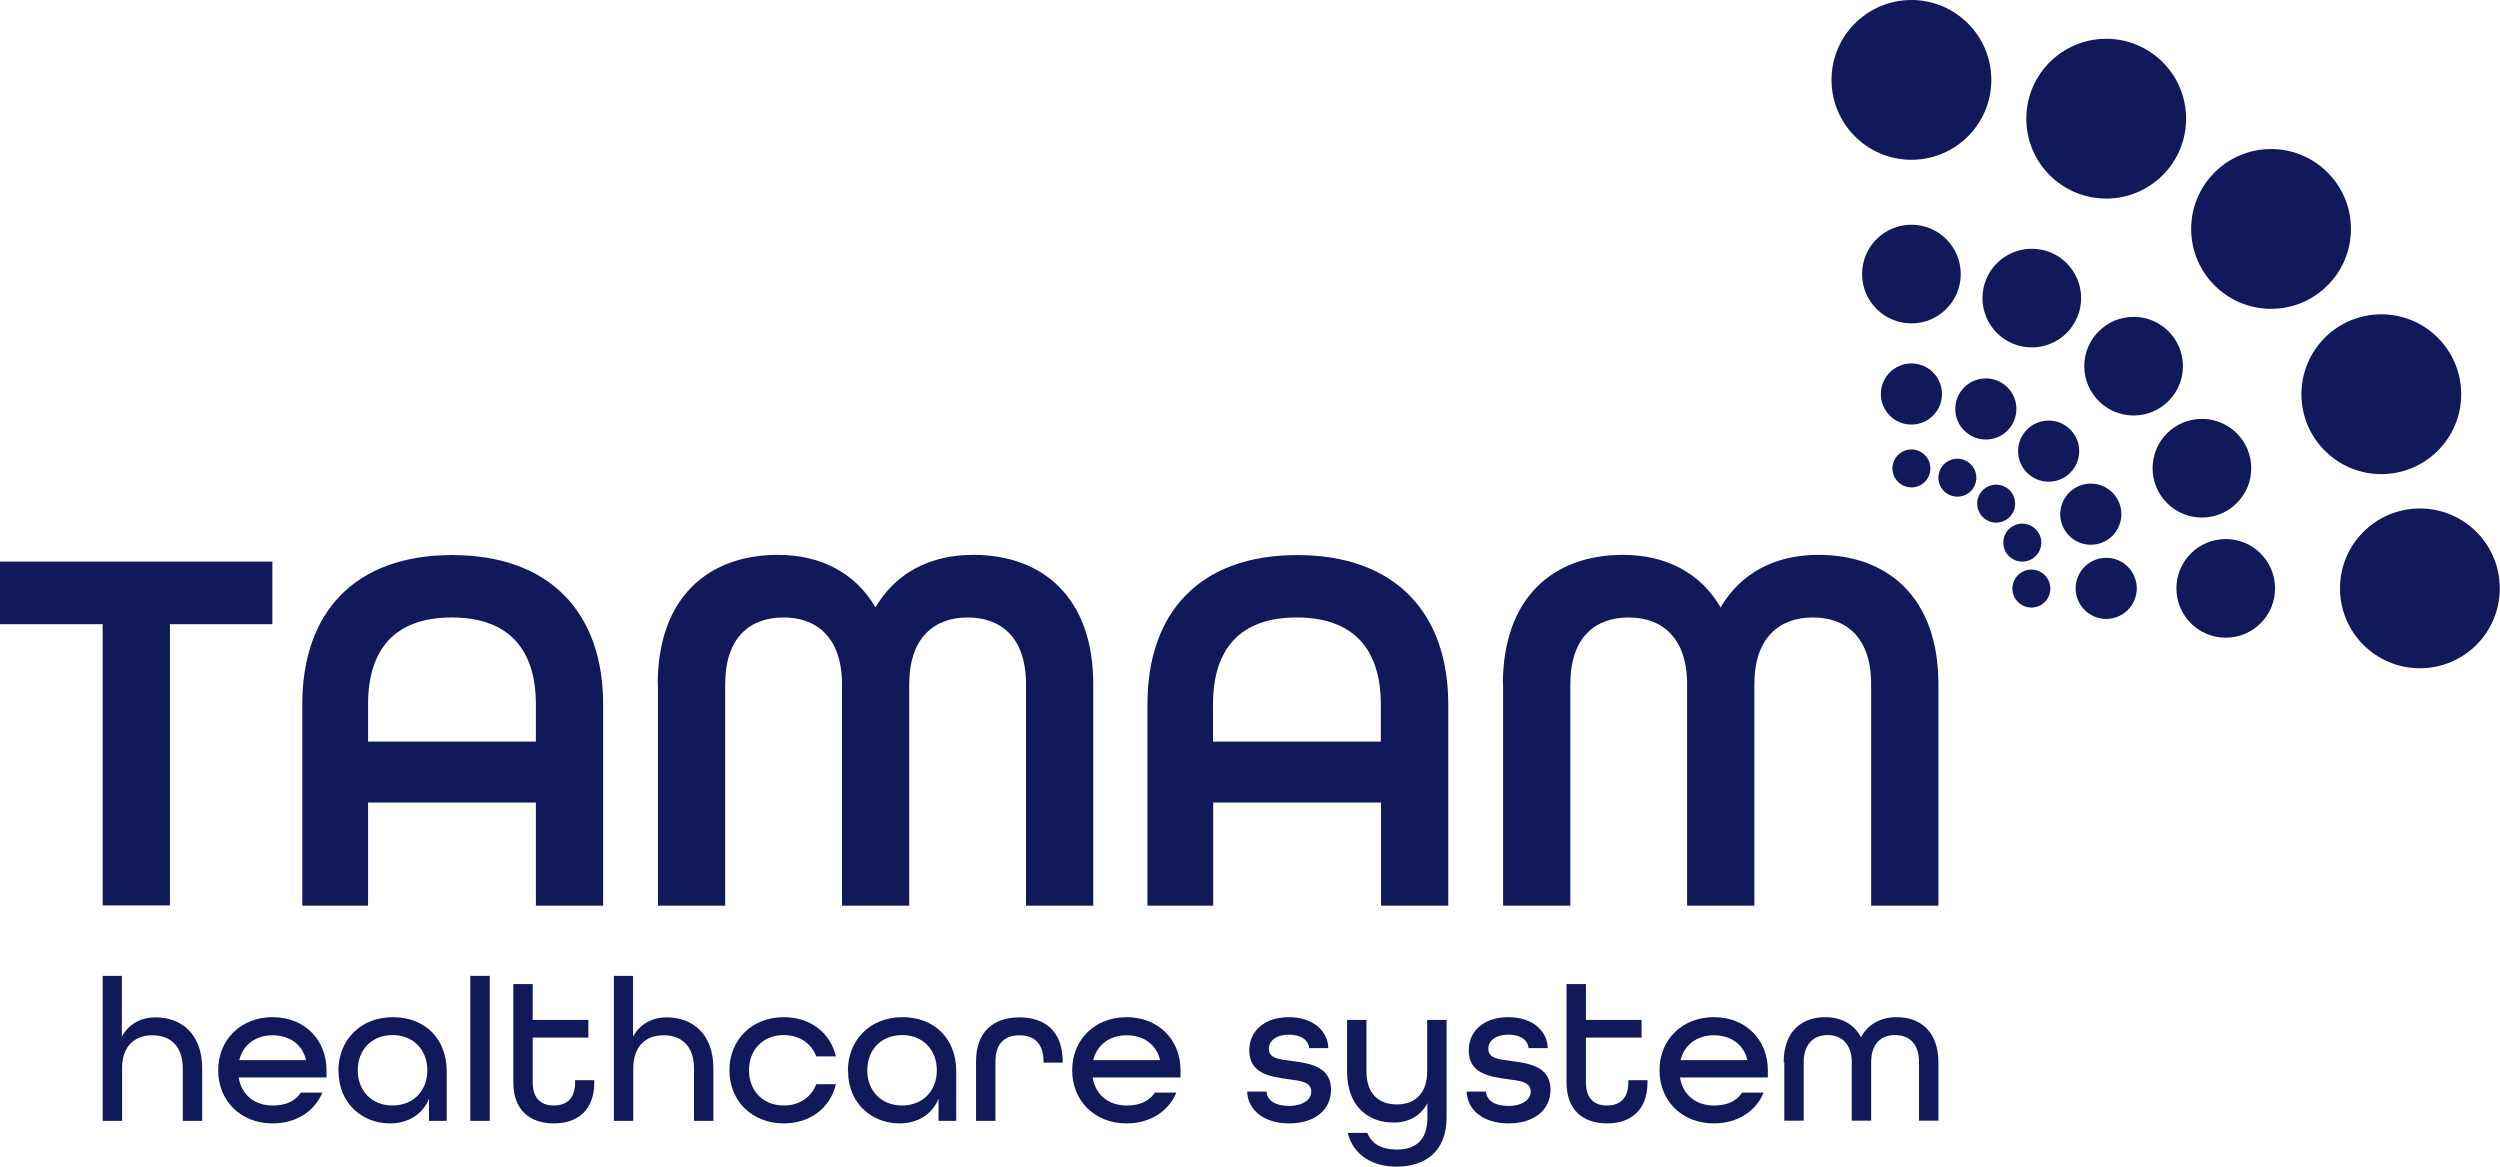
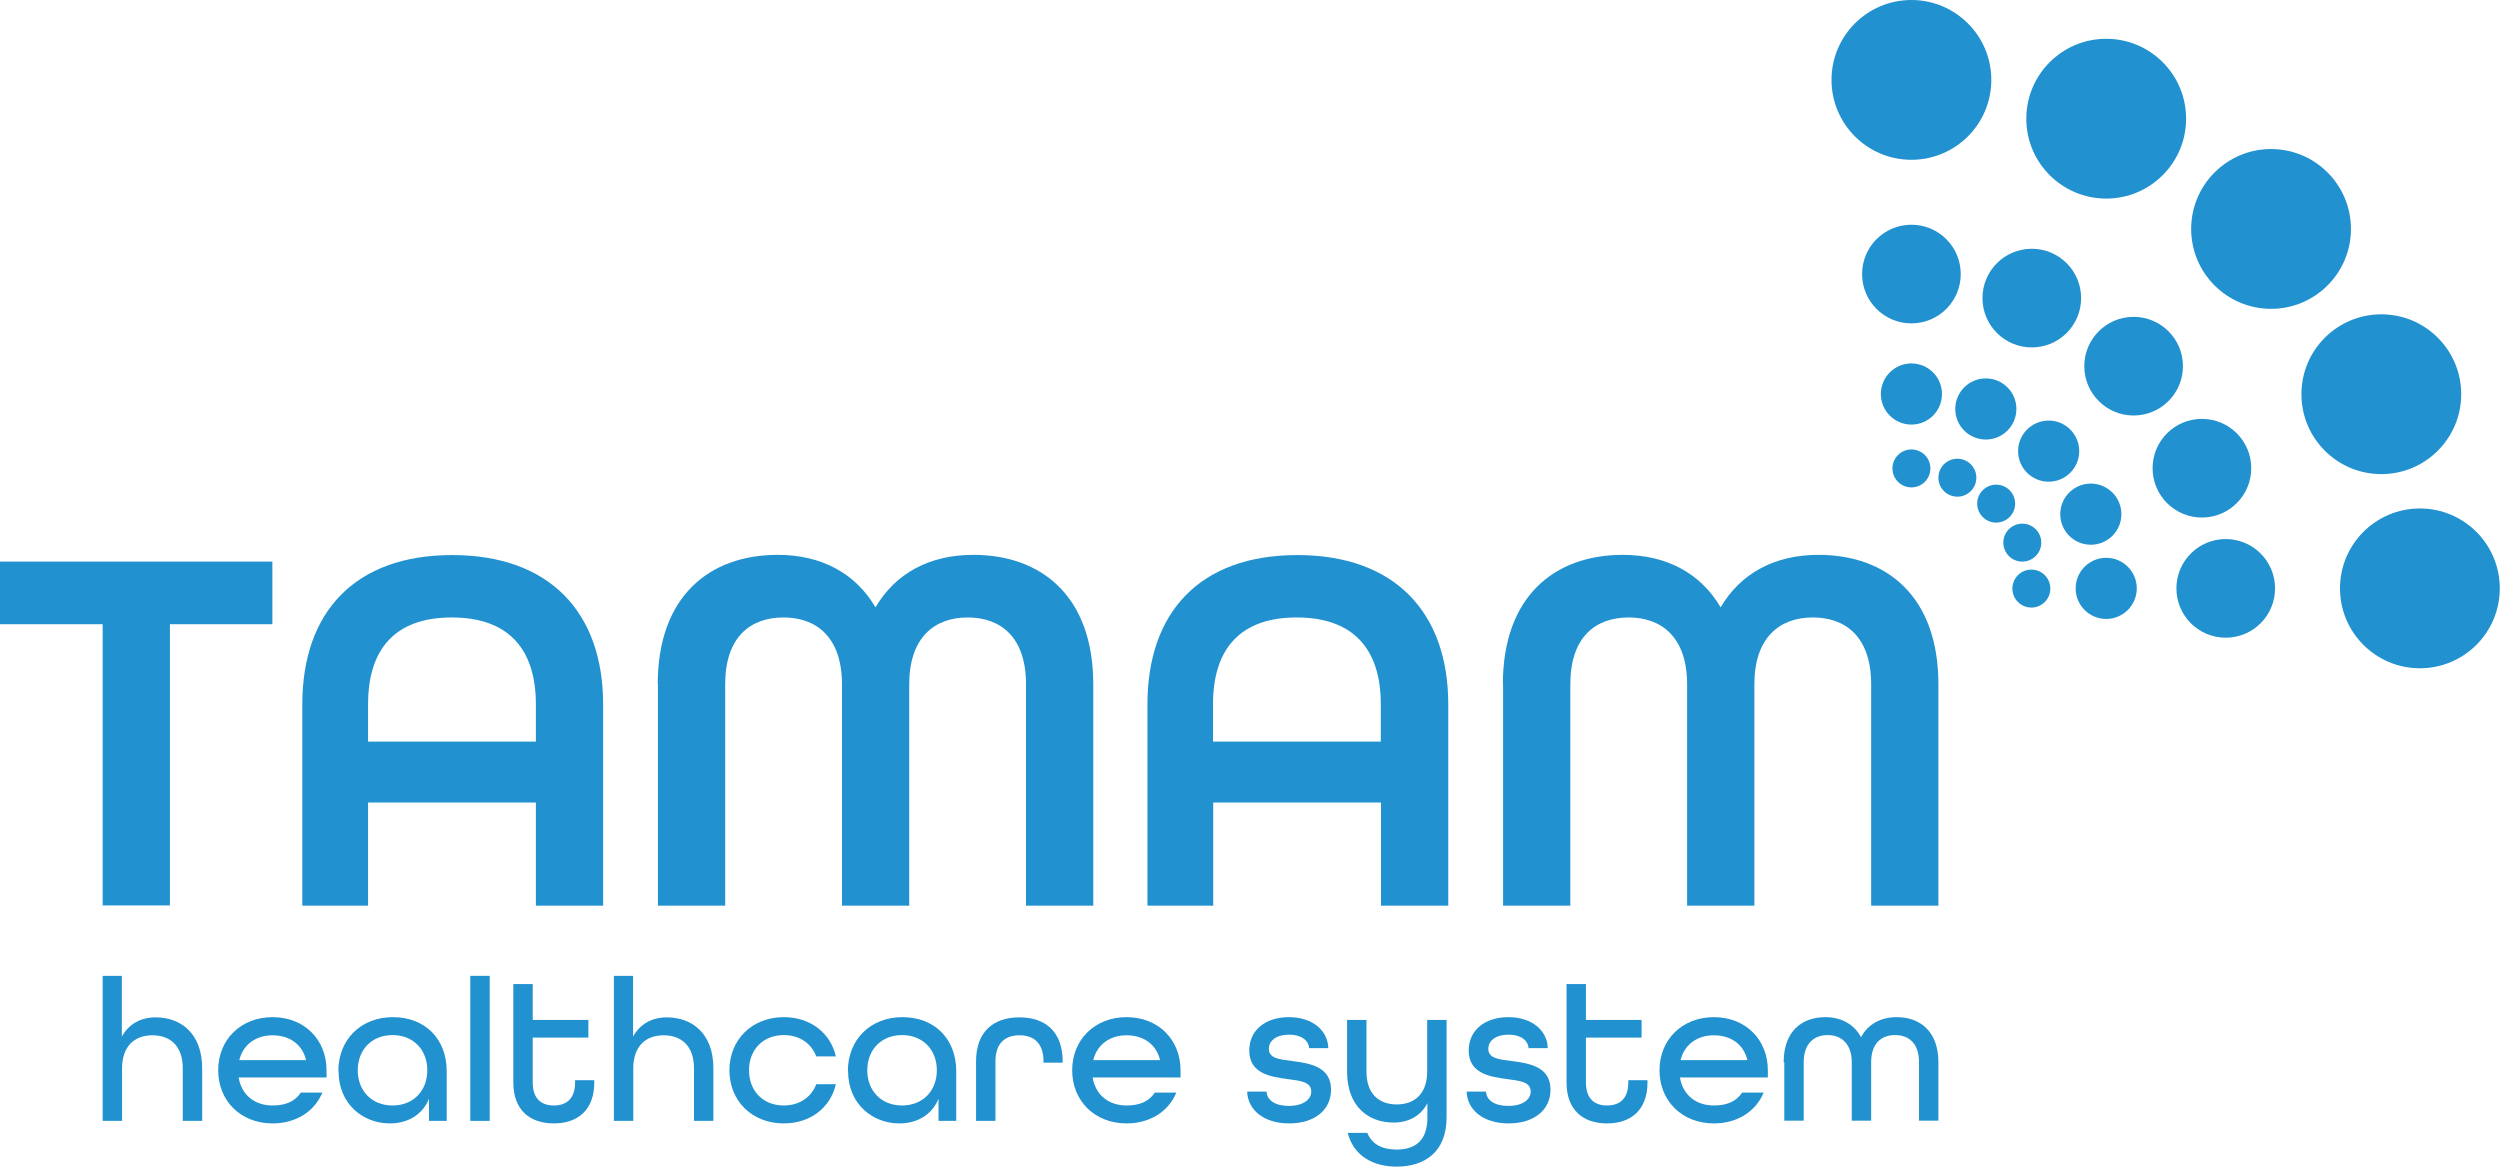
<svg xmlns="http://www.w3.org/2000/svg" id="Layer_1" data-name="Layer 1" viewBox="0 0 118.59 55.34">
  <defs>
    <style>
      .cls-1 {
-         fill: #10195A;
+         fill: #2191D0;
      }

      .cls-2 {
-         fill: #10195A;
+         fill: #2191D0;
      }
    </style>
  </defs>
  <g>
    <circle class="cls-1" cx="90.67" cy="22.22" r=".9" />
    <circle class="cls-1" cx="90.67" cy="18.69" r="1.45" />
    <circle class="cls-1" cx="90.67" cy="13" r="2.34" />
    <circle class="cls-1" cx="90.67" cy="3.79" r="3.79" />
    <circle class="cls-1" cx="99.91" cy="5.63" r="3.79" />
    <circle class="cls-1" cx="107.73" cy="10.86" r="3.79" />
    <circle class="cls-1" cx="112.96" cy="18.7" r="3.79" />
    <circle class="cls-1" cx="114.79" cy="27.91" r="3.79" />
    <circle class="cls-1" cx="96.38" cy="14.14" r="2.34" />
    <circle class="cls-1" cx="101.21" cy="17.37" r="2.34" />
    <circle class="cls-1" cx="104.45" cy="22.21" r="2.34" />
    <circle class="cls-1" cx="105.58" cy="27.91" r="2.34" />
    <circle class="cls-1" cx="94.2" cy="19.4" r="1.45" />
    <circle class="cls-1" cx="97.18" cy="21.4" r="1.45" />
    <circle class="cls-1" cx="99.18" cy="24.39" r="1.45" />
    <circle class="cls-1" cx="99.91" cy="27.91" r="1.45" />
    <circle class="cls-1" cx="92.85" cy="22.66" r=".9" />
    <circle class="cls-1" cx="94.69" cy="23.89" r=".9" />
    <circle class="cls-1" cx="95.93" cy="25.74" r=".9" />
    <circle class="cls-1" cx="96.36" cy="27.92" r=".9" />
  </g>
  <g>
    <path class="cls-2" d="M4.86,46.29h.92v2.88c.33-.59.89-.91,1.6-.91,1.19,0,2.21.75,2.21,2.42v2.49h-.92v-2.49c0-1.04-.57-1.57-1.44-1.57s-1.44.54-1.44,1.57v2.49h-.92v-6.88Z" />
    <path class="cls-2" d="M10.35,50.77c0-1.45,1.07-2.52,2.58-2.52s2.56,1.07,2.56,2.52v.34h-4.17c.14.85.78,1.33,1.61,1.33.62,0,1.06-.19,1.34-.61h1.02c-.37.89-1.24,1.46-2.36,1.46-1.51,0-2.58-1.07-2.58-2.52ZM14.52,50.29c-.18-.77-.81-1.18-1.59-1.18s-1.4.43-1.58,1.18h3.17Z" />
    <path class="cls-2" d="M16.05,50.81c0-1.5,1.07-2.56,2.59-2.56s2.55,1.03,2.55,2.56v2.36h-.84v-1.05c-.32.78-1.03,1.17-1.86,1.17-1.25,0-2.43-.9-2.43-2.48ZM20.27,50.77c0-.97-.66-1.67-1.65-1.67s-1.65.7-1.65,1.67.66,1.67,1.65,1.67,1.65-.7,1.65-1.67Z" />
    <path class="cls-2" d="M22.31,46.29h.92v6.88h-.92v-6.88Z" />
    <path class="cls-2" d="M24.35,51.35v-4.67h.92v1.7h2.64v.84h-2.64v2.13c0,.76.4,1.09,1,1.09s1.01-.32,1.01-1.09v-.11h.91v.11c0,1.3-.78,1.94-1.92,1.94s-1.92-.64-1.92-1.94Z" />
    <path class="cls-2" d="M29.11,46.29h.92v2.88c.33-.59.89-.91,1.6-.91,1.19,0,2.21.75,2.21,2.42v2.49h-.92v-2.49c0-1.04-.57-1.57-1.44-1.57s-1.44.54-1.44,1.57v2.49h-.92v-6.88Z" />
    <path class="cls-2" d="M34.6,50.77c0-1.45,1.07-2.52,2.58-2.52,1.27,0,2.22.76,2.47,1.86h-.93c-.23-.61-.79-1.01-1.54-1.01-.99,0-1.65.7-1.65,1.67s.66,1.67,1.65,1.67c.75,0,1.31-.4,1.54-1.01h.93c-.25,1.1-1.2,1.86-2.47,1.86-1.51,0-2.58-1.07-2.58-2.52Z" />
    <path class="cls-2" d="M40.22,50.81c0-1.5,1.07-2.56,2.59-2.56s2.55,1.03,2.55,2.56v2.36h-.84v-1.05c-.32.78-1.03,1.17-1.86,1.17-1.25,0-2.43-.9-2.43-2.48ZM44.44,50.77c0-.97-.66-1.67-1.65-1.67s-1.65.7-1.65,1.67.66,1.67,1.65,1.67,1.65-.7,1.65-1.67Z" />
    <path class="cls-2" d="M46.3,50.35c0-1.42.83-2.09,2.06-2.09s2.05.68,2.05,2.1v.05h-.91v-.06c0-.88-.47-1.24-1.14-1.24s-1.14.36-1.14,1.24v2.82h-.92v-2.82Z" />
    <path class="cls-2" d="M50.86,50.77c0-1.45,1.07-2.52,2.58-2.52s2.56,1.07,2.56,2.52v.34h-4.17c.14.85.78,1.33,1.61,1.33.62,0,1.06-.19,1.34-.61h1.02c-.37.89-1.24,1.46-2.36,1.46-1.51,0-2.58-1.07-2.58-2.52ZM55.03,50.29c-.18-.77-.81-1.18-1.59-1.18s-1.4.43-1.58,1.18h3.17Z" />
    <path class="cls-2" d="M59.15,51.78h.93c.02.4.39.68,1.06.68s1.06-.3,1.06-.68c0-.46-.5-.51-1.1-.59-.83-.11-1.84-.26-1.84-1.36,0-.94.74-1.58,1.88-1.58s1.85.65,1.87,1.47h-.91c-.03-.37-.37-.64-.95-.64-.61,0-.96.29-.96.67,0,.46.5.5,1.1.58.83.11,1.85.26,1.85,1.36,0,.97-.79,1.6-1.99,1.6s-1.96-.64-1.99-1.51Z" />
    <path class="cls-2" d="M63.94,53.74h.92c.22.54.7.79,1.39.79.89,0,1.46-.43,1.46-1.51v-.69c-.3.59-.88.92-1.6.92-1.19,0-2.21-.75-2.21-2.42v-2.45h.92v2.45c0,1.04.57,1.56,1.44,1.56s1.44-.54,1.44-1.56v-2.45h.92v4.62c0,1.67-1.06,2.34-2.38,2.34-1.1,0-2.03-.51-2.31-1.6Z" />
    <path class="cls-2" d="M69.56,51.78h.93c.02.4.39.68,1.06.68s1.06-.3,1.06-.68c0-.46-.5-.51-1.1-.59-.83-.11-1.84-.26-1.84-1.36,0-.94.74-1.58,1.88-1.58s1.85.65,1.87,1.47h-.91c-.03-.37-.37-.64-.95-.64-.61,0-.96.29-.96.67,0,.46.5.5,1.1.58.83.11,1.85.26,1.85,1.36,0,.97-.79,1.6-1.99,1.6s-1.96-.64-1.99-1.51Z" />
    <path class="cls-2" d="M74.31,51.35v-4.67h.92v1.7h2.64v.84h-2.64v2.13c0,.76.4,1.09,1,1.09s1.01-.32,1.01-1.09v-.11h.91v.11c0,1.3-.78,1.94-1.92,1.94s-1.92-.64-1.92-1.94Z" />
    <path class="cls-2" d="M78.72,50.77c0-1.45,1.07-2.52,2.58-2.52s2.56,1.07,2.56,2.52v.34h-4.17c.14.85.78,1.33,1.61,1.33.62,0,1.06-.19,1.34-.61h1.02c-.37.89-1.24,1.46-2.36,1.46-1.51,0-2.58-1.07-2.58-2.52ZM82.89,50.29c-.18-.77-.81-1.18-1.59-1.18s-1.4.43-1.58,1.18h3.17Z" />
    <path class="cls-2" d="M84.61,50.39c0-1.46.85-2.14,1.98-2.14.74,0,1.36.33,1.69.95.33-.62.94-.95,1.69-.95,1.12,0,1.98.68,1.98,2.14v2.77h-.92v-2.77c0-.89-.47-1.29-1.14-1.29s-1.13.42-1.13,1.29v2.77h-.92v-2.77c0-.87-.49-1.29-1.14-1.29s-1.14.4-1.14,1.29v2.77h-.92v-2.77Z" />
  </g>
  <g>
    <path class="cls-2" d="M4.86,29.61H0v-2.97h12.92v2.97h-4.86v13.34h-3.19v-13.34Z" />
    <path class="cls-2" d="M14.34,33.41c0-4.37,2.49-7.08,7.11-7.08s7.16,2.72,7.16,7.08v9.55h-3.19v-4.89h-7.96v4.89h-3.12v-9.55ZM25.42,35.18v-1.77c0-2.62-1.3-4.12-3.99-4.12s-3.97,1.5-3.97,4.12v1.77h7.96Z" />
    <path class="cls-2" d="M31.2,32.46c0-4.19,2.47-6.14,5.69-6.14,2.07,0,3.69.87,4.64,2.49.95-1.62,2.57-2.49,4.64-2.49,3.22,0,5.69,1.95,5.69,6.14v10.5h-3.19v-10.5c0-2.24-1.2-3.17-2.77-3.17s-2.77.95-2.77,3.17v10.5h-3.19v-10.5c0-2.22-1.2-3.17-2.77-3.17s-2.77.92-2.77,3.17v10.5h-3.19v-10.5Z" />
    <path class="cls-2" d="M54.43,33.41c0-4.37,2.49-7.08,7.11-7.08s7.16,2.72,7.16,7.08v9.55h-3.19v-4.89h-7.96v4.89h-3.12v-9.55ZM65.5,35.18v-1.77c0-2.62-1.3-4.12-3.99-4.12s-3.97,1.5-3.97,4.12v1.77h7.96Z" />
    <path class="cls-2" d="M71.29,32.46c0-4.19,2.47-6.14,5.69-6.14,2.07,0,3.69.87,4.64,2.49.95-1.62,2.57-2.49,4.64-2.49,3.22,0,5.69,1.95,5.69,6.14v10.5h-3.19v-10.5c0-2.24-1.2-3.17-2.77-3.17s-2.77.95-2.77,3.17v10.5h-3.19v-10.5c0-2.22-1.2-3.17-2.77-3.17s-2.77.92-2.77,3.17v10.5h-3.19v-10.5Z" />
  </g>
</svg>
